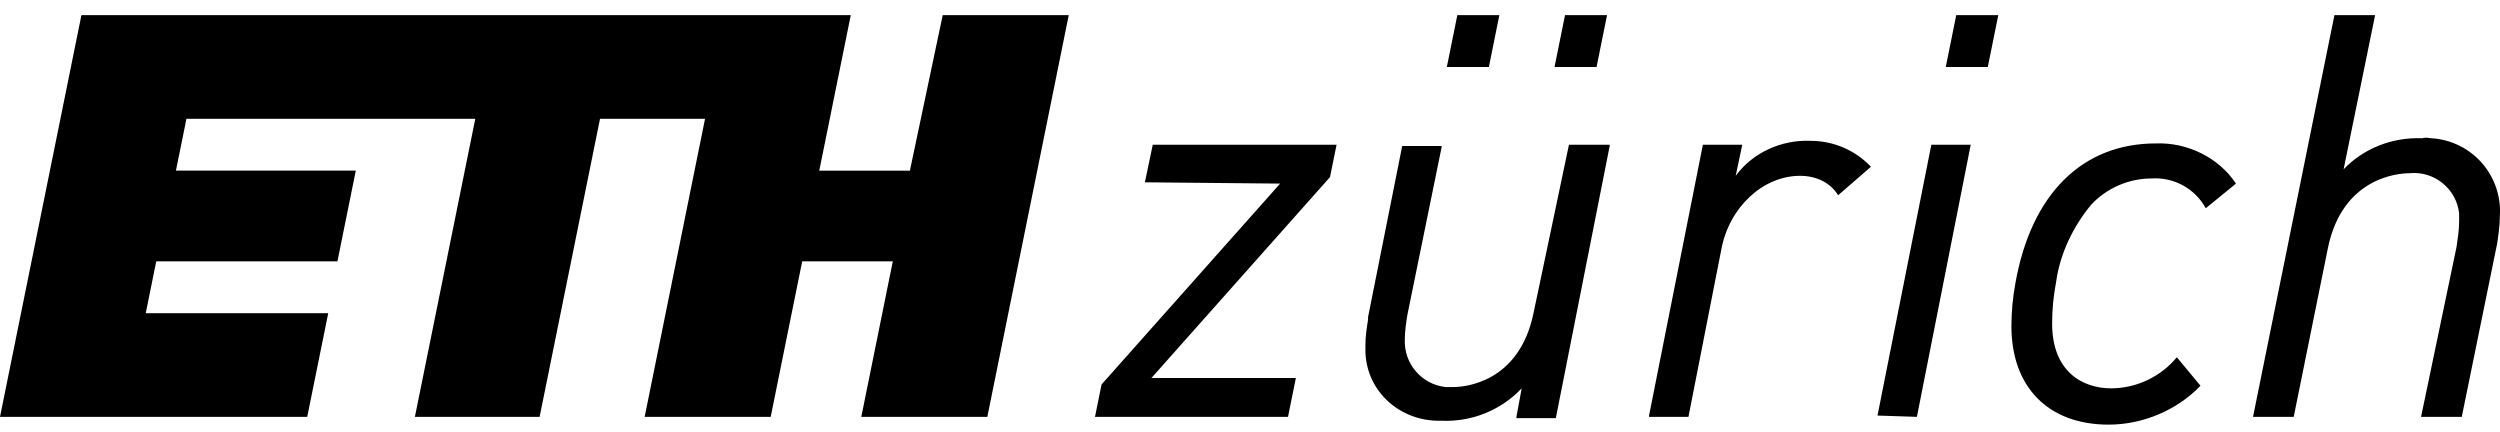
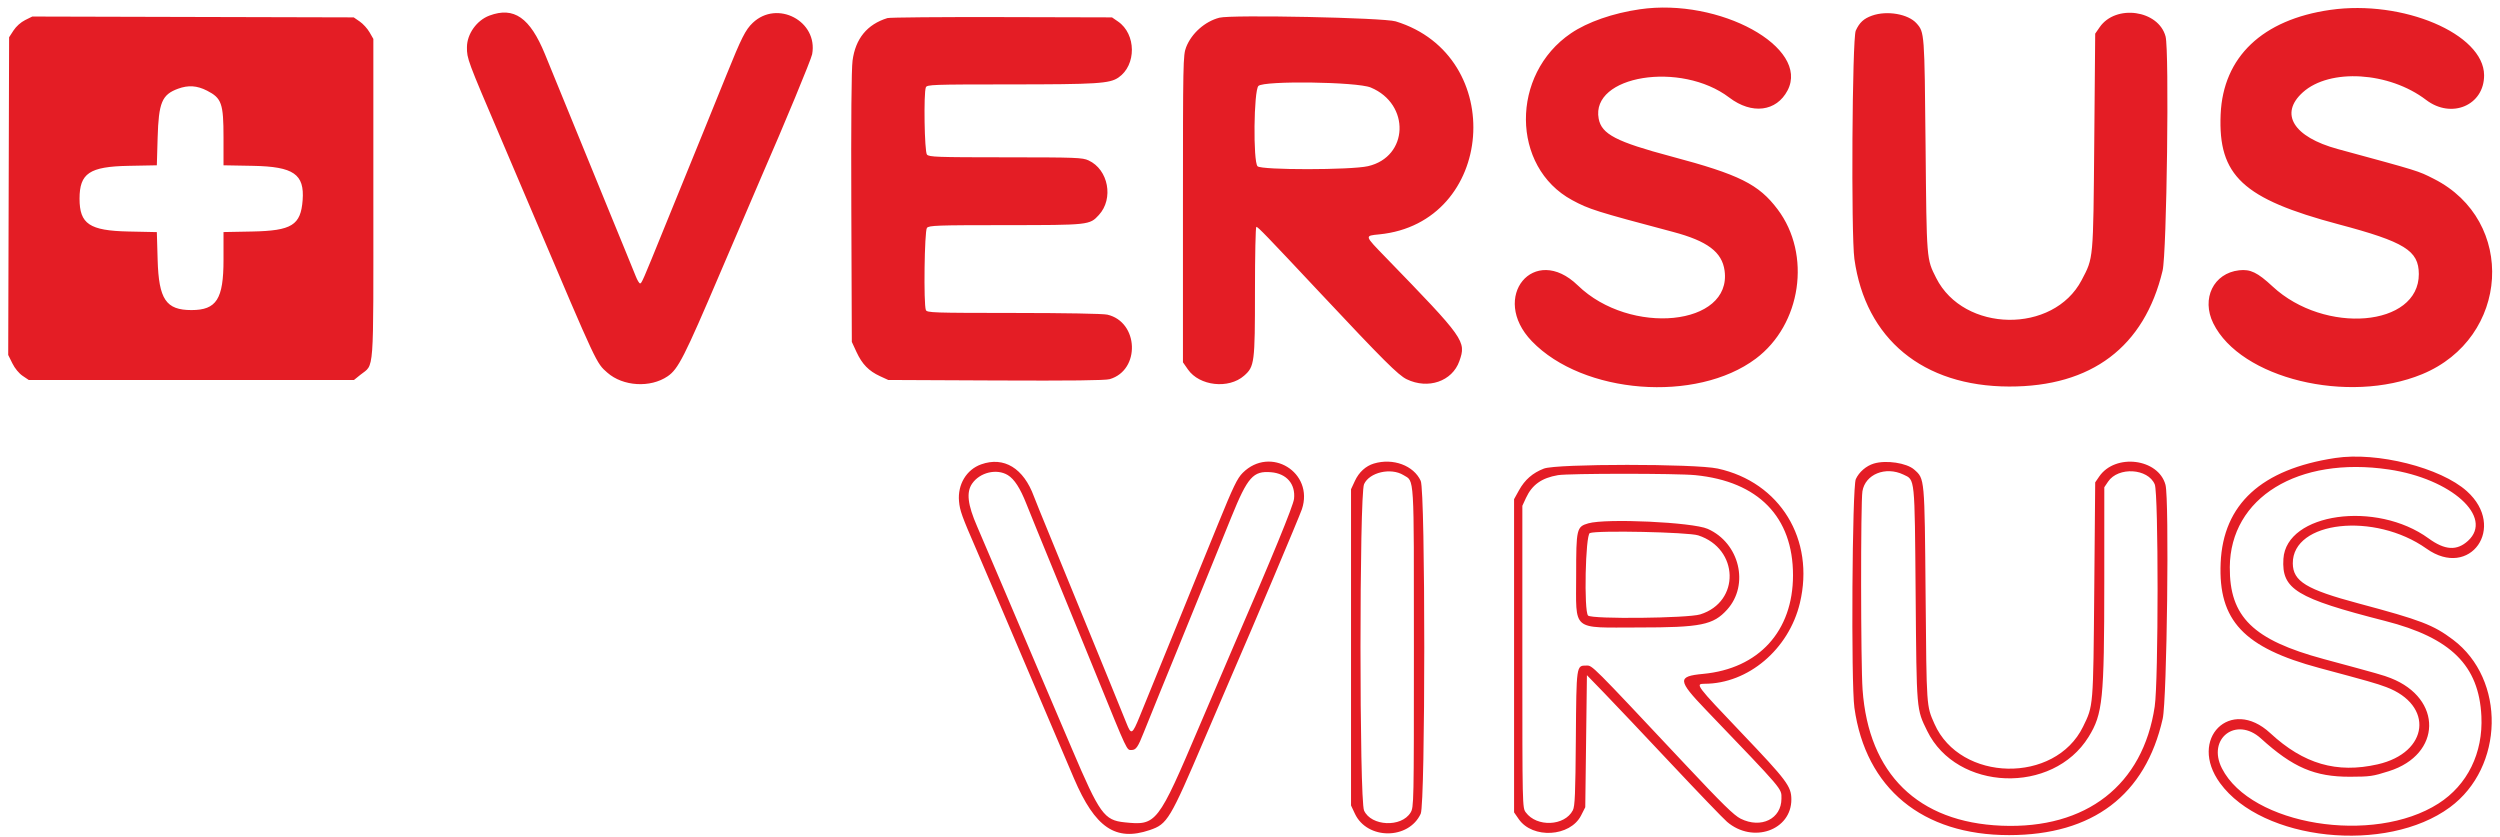
- <svg xmlns="http://www.w3.org/2000/svg" width="116" height="20" fill="none">
-   <path d="M42.218 7.918h-4.204L39.476.703H3.778L0 19.342h14.255l.975-4.81H6.762l.488-2.405h8.407l.852-4.21H8.163l.488-2.404h13.402l-2.802 13.829h5.787l2.803-13.83h4.873l-2.802 13.83h5.848l1.462-7.215h4.204l-1.462 7.215h5.848L49.59.702h-5.848l-1.523 7.216zm24.916-4.81h1.95L69.57.703h-1.95l-.487 2.405zm4.996 0h1.95l.487-2.405h-1.95l-.487 2.405zm18.154 0h1.95L92.72.703h-1.95l-.487 2.405zm9.747 3.547c-3.411 0-5.787 2.345-6.518 6.494a10.926 10.926 0 0 0-.183 1.984c0 2.826 1.706 4.57 4.508 4.57 1.584 0 3.168-.662 4.265-1.804l-1.097-1.323a3.982 3.982 0 0 1-3.046 1.443c-1.34 0-2.741-.782-2.741-3.006 0-.662.06-1.263.183-1.924.182-1.323.791-2.586 1.644-3.608A3.854 3.854 0 0 1 99.85 8.28a2.66 2.66 0 0 1 2.497 1.383l1.402-1.143c-.792-1.202-2.254-1.924-3.717-1.864zm12.367-.24c-1.401-.06-2.741.48-3.655 1.443l1.462-7.155h-1.888l-3.777 18.639h1.888l1.584-7.817c.67-3.307 3.29-3.487 3.777-3.487a2.11 2.11 0 0 1 2.315 1.864v.36c0 .422-.061.782-.122 1.203l-1.645 7.877h1.889l1.645-8.057c.061-.421.122-.842.122-1.263a3.387 3.387 0 0 0-3.168-3.607c-.122 0-.244-.06-.427 0zM87.116 19.282l1.828.06 2.498-12.627h-1.828l-2.498 12.567zM53.123 8.459l6.275.06-8.286 9.32-.304 1.503h8.955l.366-1.804h-6.702l8.285-9.32.305-1.503h-8.529l-.365 1.744zm30.886-1.924c-1.34-.06-2.68.541-3.472 1.623l.304-1.443h-1.827l-2.498 12.567v.06h1.828l1.523-7.756c.365-1.985 1.95-3.428 3.655-3.428.731 0 1.401.301 1.767.902l1.523-1.323a3.854 3.854 0 0 0-2.803-1.202zm-11.209.18h1.889v.06L72.19 19.402h-1.828v-.06l.244-1.323a4.823 4.823 0 0 1-3.716 1.503c-1.889.06-3.473-1.322-3.534-3.186v-.361c0-.361.061-.782.122-1.143v-.12l1.584-7.937h1.828v.06l-1.584 7.757c-.061.36-.122.781-.122 1.142a2.128 2.128 0 0 0 1.888 2.225h.366c.487 0 3.046-.18 3.716-3.427L72.8 6.715z" fill="#000" />
+ <svg xmlns="http://www.w3.org/2000/svg" width="302" height="101" fill="none">
+   <path fill-rule="evenodd" clip-rule="evenodd" d="M198.1 1.119c-3.255.471-6.315 1.537-8.321 2.897-7.322 4.962-7.249 16.158.131 20.155 2.046 1.108 2.876 1.37 12.19 3.843 4.156 1.103 5.922 2.429 6.23 4.68.916 6.682-11.404 7.922-17.73 1.784-5.282-5.124-10.675 1.426-5.551 6.742 6.181 6.413 19.874 7.479 27.051 2.107 5.503-4.12 6.743-12.586 2.641-18.033-2.293-3.045-4.617-4.202-12.841-6.393-6.662-1.775-8.429-2.693-8.78-4.562-.98-5.227 9.938-6.994 15.776-2.553 2.725 2.073 5.699 1.707 7.043-.867 2.713-5.196-8.209-11.196-17.839-9.8zm83.4.075c-8.203 1.172-12.947 5.689-13.246 12.611-.321 7.417 2.678 10.215 14.246 13.292 7.989 2.124 9.683 3.173 9.694 6.003.027 6.387-11.365 7.355-17.668 1.502-1.821-1.692-2.676-2.105-4.038-1.951-3.093.348-4.593 3.425-3.123 6.406 3.281 6.658 16.295 9.83 25.222 6.148 10.599-4.37 11.447-18.54 1.413-23.605-1.945-.982-1.676-.898-11.6-3.596-5.36-1.457-7.089-4.269-4.215-6.853 3.257-2.928 10.429-2.485 14.889.919 3.066 2.34 7.027.649 7.005-2.991-.03-4.986-9.813-9.138-18.579-7.885zm-222.373.687c-1.539.573-2.715 2.223-2.72 3.819-.007 1.389.045 1.53 4.092 11 .8 1.87 2.6 6.1 4.002 9.4 7.68 18.068 7.523 17.735 8.864 18.915 1.891 1.665 5.192 1.866 7.282.443 1.278-.869 1.997-2.283 6.344-12.471A3054.434 3054.434 0 0 1 91.998 21.3c2.774-6.344 5.992-14.114 6.11-14.751.732-3.993-4.213-6.603-7.176-3.788-.877.833-1.368 1.807-3.195 6.339-.93 2.31-2.19 5.415-2.797 6.9a4443.01 4443.01 0 0 0-4.685 11.5c-2.647 6.525-2.743 6.747-2.939 6.736-.1-.006-.336-.398-.52-.873-.186-.475-.766-1.898-1.289-3.163a1167.37 1167.37 0 0 1-2.009-4.9c-.582-1.43-1.372-3.365-1.757-4.3-.779-1.898-1.957-4.778-3.843-9.4-.696-1.705-1.627-3.983-2.069-5.061C64.02 2.126 62.083.78 59.127 1.881zm167.01.009c-.997.355-1.511.83-1.961 1.81-.434.946-.576 24.63-.165 27.586 1.344 9.665 8.281 15.383 18.689 15.407 9.964.023 16.337-4.787 18.54-13.993.508-2.124.819-26.594.36-28.3-.859-3.19-6.016-3.917-7.955-1.122l-.545.787-.113 13.018c-.126 14.462-.085 14.011-1.527 16.762-3.411 6.511-14.241 6.347-17.571-.267-1.171-2.325-1.149-2.055-1.28-15.978-.129-13.661-.132-13.699-1.087-14.776-1.005-1.134-3.575-1.58-5.385-.934zM3.034 2.427c-.518.258-1.08.76-1.4 1.252L1.1 4.5l-.054 19.19-.054 19.19.5 1.01c.297.605.795 1.211 1.238 1.51l.741.5h39.292l.768-.621c1.708-1.38 1.57.503 1.57-21.279V4.7l-.462-.803c-.253-.442-.786-1.027-1.185-1.3L42.73 2.1l-19.414-.051L3.9 1.997l-.866.43zM107.2 2.185c-2.451.759-3.856 2.474-4.212 5.14-.136 1.024-.188 7.246-.149 17.775l.061 16.2.567 1.227c.677 1.464 1.48 2.29 2.833 2.913l1 .46 13 .061c9.033.042 13.23-.006 13.753-.159 3.731-1.089 3.514-6.916-.289-7.793-.513-.118-5.109-.201-11.32-.204-9.768-.005-10.466-.028-10.6-.355-.286-.695-.169-9.559.13-9.919.248-.299 1.166-.331 9.5-.335 10.1-.005 10.153-.011 11.269-1.225 1.815-1.974 1.152-5.488-1.243-6.593-.741-.342-1.484-.37-10.026-.374-8.334-.004-9.252-.036-9.5-.335-.298-.36-.412-7.432-.13-8.119.134-.327.808-.35 10.1-.354 10.591-.004 12.098-.099 13.165-.83 2.188-1.499 2.157-5.253-.055-6.769l-.724-.497-13.315-.035c-7.323-.019-13.54.035-13.815.12zm40.1-.046c-1.748.452-3.372 1.896-4.019 3.573-.365.946-.381 1.772-.381 19.521v18.533l.604.867c1.391 1.998 4.917 2.39 6.782.753 1.258-1.106 1.314-1.537 1.314-10.222 0-4.27.074-7.764.164-7.764.195 0 1.174 1.013 7.726 8 7.604 8.109 9.421 9.921 10.438 10.413 2.59 1.254 5.502.252 6.363-2.189.851-2.409.66-2.677-8.925-12.556-2.564-2.643-2.547-2.579-.759-2.755 13.997-1.379 15.561-21.563 1.993-25.732-1.451-.446-19.811-.827-21.3-.442zm18.284 8.431c4.812 2.002 4.583 8.387-.34 9.506-2.074.472-12.86.48-13.33.01-.552-.552-.46-9.14.103-9.703.657-.657 11.912-.502 13.567.187zm-140.577.38c1.768.902 1.993 1.541 1.993 5.665v3.353l3.565.066c4.905.091 6.231 1.008 5.994 4.145-.228 3.026-1.307 3.695-6.109 3.788l-3.45.066v3.352c0 4.749-.844 6.072-3.872 6.072-3.075 0-3.948-1.293-4.085-6.057l-.097-3.361-3.423-.073c-4.71-.1-5.914-.908-5.914-3.966 0-3.068 1.202-3.876 5.9-3.966l3.437-.066.096-3.334c.124-4.26.517-5.202 2.471-5.918 1.238-.453 2.284-.383 3.494.234zM282.1 55.325c-8.922 1.351-13.539 5.58-13.846 12.68-.301 6.949 2.79 10.237 11.926 12.688 5.957 1.597 6.905 1.868 8.068 2.304 5.809 2.177 5.177 7.924-1.027 9.335-4.943 1.123-8.941-.039-12.976-3.773-4.799-4.441-9.958.694-6.065 6.037 5.096 6.993 20.095 8.575 27.765 2.929 6.573-4.839 6.772-15.445.379-20.251-2.384-1.792-3.879-2.365-11.412-4.379-6.307-1.685-7.925-2.671-7.942-4.839-.04-5.135 9.886-6.228 16.154-1.778 5.266 3.738 9.712-2.592 4.874-6.942-3.164-2.845-10.83-4.779-15.898-4.011zm-163.575.769c-1.777.633-2.859 2.436-2.676 4.458.104 1.144.331 1.775 2.143 5.948.526 1.21 1.816 4.225 2.868 6.7 3.618 8.511 7.365 17.306 8.88 20.842 2.552 5.957 5.024 7.636 9.163 6.226 2.119-.722 2.427-1.235 6.582-10.971 1.502-3.518 3.085-7.207 3.518-8.197 2.176-4.977 7.978-18.723 8.267-19.586 1.491-4.452-3.818-7.714-7.151-4.393-.657.656-1.132 1.641-2.979 6.179-.717 1.76-1.725 4.235-2.242 5.5-.517 1.265-1.595 3.92-2.397 5.9a3776.35 3776.35 0 0 1-4.836 11.871c-.888 2.171-1.019 2.237-1.585.798a634.301 634.301 0 0 0-1.978-4.869c-.856-2.09-1.759-4.295-2.005-4.9-2.004-4.919-3.73-9.135-5.2-12.7-.952-2.31-1.85-4.524-1.995-4.919-1.252-3.426-3.621-4.87-6.377-3.887zm47.433-.096c-.974.293-1.796 1.044-2.279 2.082l-.475 1.02v38.2l.47 1c1.484 3.16 6.49 3.16 7.948 0 .572-1.239.574-38.95.002-40.208-.847-1.864-3.354-2.791-5.666-2.094zm60.4 0c-.923.278-1.788 1.026-2.177 1.882-.439.967-.585 24.624-.17 27.606 1.357 9.757 8.206 15.399 18.689 15.396 10.102-.002 16.473-4.83 18.554-14.06.516-2.29.805-26.518.336-28.258-.856-3.182-6.066-3.83-8.008-.997l-.482.703-.114 13.015c-.125 14.227-.101 13.934-1.355 16.503-3.38 6.922-14.831 6.702-17.948-.346-.974-2.203-.953-1.897-1.071-15.542-.123-14.268-.103-14.045-1.37-15.169-.912-.81-3.394-1.182-4.884-.733zm-39.858.608c-1.357.523-2.298 1.344-3.007 2.623L182.9 60.3v37.834l.564.815c1.675 2.416 6.217 2.149 7.532-.443l.504-.994.1-7.975.1-7.975 2.103 2.169c1.157 1.193 4.781 5.021 8.054 8.507 3.273 3.485 6.319 6.653 6.77 7.039 3.114 2.666 7.788 1.029 7.769-2.721-.008-1.569-.54-2.277-6.061-8.066-5.457-5.723-5.583-5.89-4.436-5.89 5.274 0 10.189-4.159 11.528-9.755 1.837-7.677-2.392-14.597-9.927-16.243-2.719-.594-19.456-.591-21 .004zm102.074.108c7.549 1.114 12.692 5.749 9.562 8.617-1.345 1.232-2.794 1.144-4.761-.291-6.312-4.602-17.186-3.076-17.539 2.461-.234 3.68 1.534 4.76 12.294 7.511 7.941 2.03 11.327 5.38 11.622 11.498.215 4.452-1.683 8.316-5.184 10.555-7.862 5.029-22.651 2.629-26.157-4.244-1.836-3.598 1.721-6.327 4.71-3.615 3.866 3.509 6.498 4.638 10.778 4.625 2.415-.008 2.732-.054 4.701-.68 6.361-2.021 6.486-8.759.209-11.23-.907-.357-1.407-.499-8.109-2.31-8.533-2.304-11.384-5.096-11.34-11.104.062-8.392 8.242-13.413 19.214-11.793zm-166.831.679c.789.482 1.496 1.574 2.242 3.467.313.792.884 2.205 1.27 3.14.68 1.645 1.359 3.305 3.685 9 .606 1.485 1.417 3.465 1.801 4.4.385.935 1.175 2.87 1.757 4.3 3.766 9.259 3.597 8.9 4.19 8.9.539 0 .776-.341 1.476-2.118a1410.82 1410.82 0 0 1 3.938-9.682c.861-2.1 2.107-5.161 4.397-10.8l2.256-5.554c1.964-4.832 2.627-5.58 4.786-5.401 1.879.156 2.973 1.42 2.779 3.212-.091.843-2.655 7.091-7.323 17.843-.525 1.21-2.371 5.53-4.103 9.6-5.045 11.862-5.181 12.036-9.037 11.638-2.477-.256-3.01-.997-6.352-8.838l-4.008-9.4c-.798-1.87-2.597-6.1-3.997-9.4-1.401-3.3-2.958-6.945-3.461-8.1-1.15-2.64-1.325-4.135-.607-5.18.937-1.361 2.969-1.845 4.311-1.027zm47.797-.001c1.334.813 1.26-.414 1.259 20.848 0 18.965-.007 19.27-.404 19.922-1.106 1.814-4.753 1.654-5.616-.247-.574-1.263-.575-38.164-.001-39.427.651-1.435 3.233-2.029 4.762-1.096zm60.389-.065c1.415.672 1.359.119 1.48 14.473.119 14.17.091 13.833 1.397 16.5 3.571 7.289 15.166 7.716 19.494.718 1.718-2.778 1.892-4.5 1.897-18.738l.003-11.421.456-.677c1.23-1.824 4.825-1.61 5.639.336.457 1.094.452 23.742-.006 26.827-1.409 9.485-8.254 14.817-18.489 14.401-10.109-.41-16.078-6.253-16.801-16.446-.224-3.152-.238-22.615-.018-23.954.337-2.052 2.779-3.048 4.948-2.019zm-25.129.072c7.613.756 11.802 5.054 11.796 12.101-.007 6.75-4.138 11.275-10.871 11.907-3.121.293-3.084.762.335 4.328 9.521 9.927 9.138 9.477 9.139 10.735.003 2.448-2.458 3.659-4.933 2.426-.8-.399-2.197-1.767-6.688-6.55C192.072 80.092 192.38 80.4 191.635 80.4c-1.217 0-1.204-.092-1.272 8.802-.052 6.717-.114 8.197-.363 8.68-.986 1.914-4.358 2.064-5.686.253-.412-.561-.414-.671-.414-18.8V61.1l.438-.949c.735-1.59 1.895-2.417 3.862-2.751 1.308-.222 14.366-.223 16.6-.001zm-12.937 5.821c-1.406.407-1.463.649-1.463 6.22 0 6.921-.664 6.36 7.527 6.36 7.547 0 9.031-.299 10.708-2.155 2.717-3.007 1.502-8.057-2.348-9.759-1.825-.807-12.269-1.289-14.424-.666zm13.278 1.452c4.94 1.606 5.106 8.035.247 9.547-1.504.468-13.1.589-13.548.141-.516-.516-.322-9.738.21-9.963.828-.35 11.884-.118 13.091.275z" fill="#E41D25" />
</svg>
